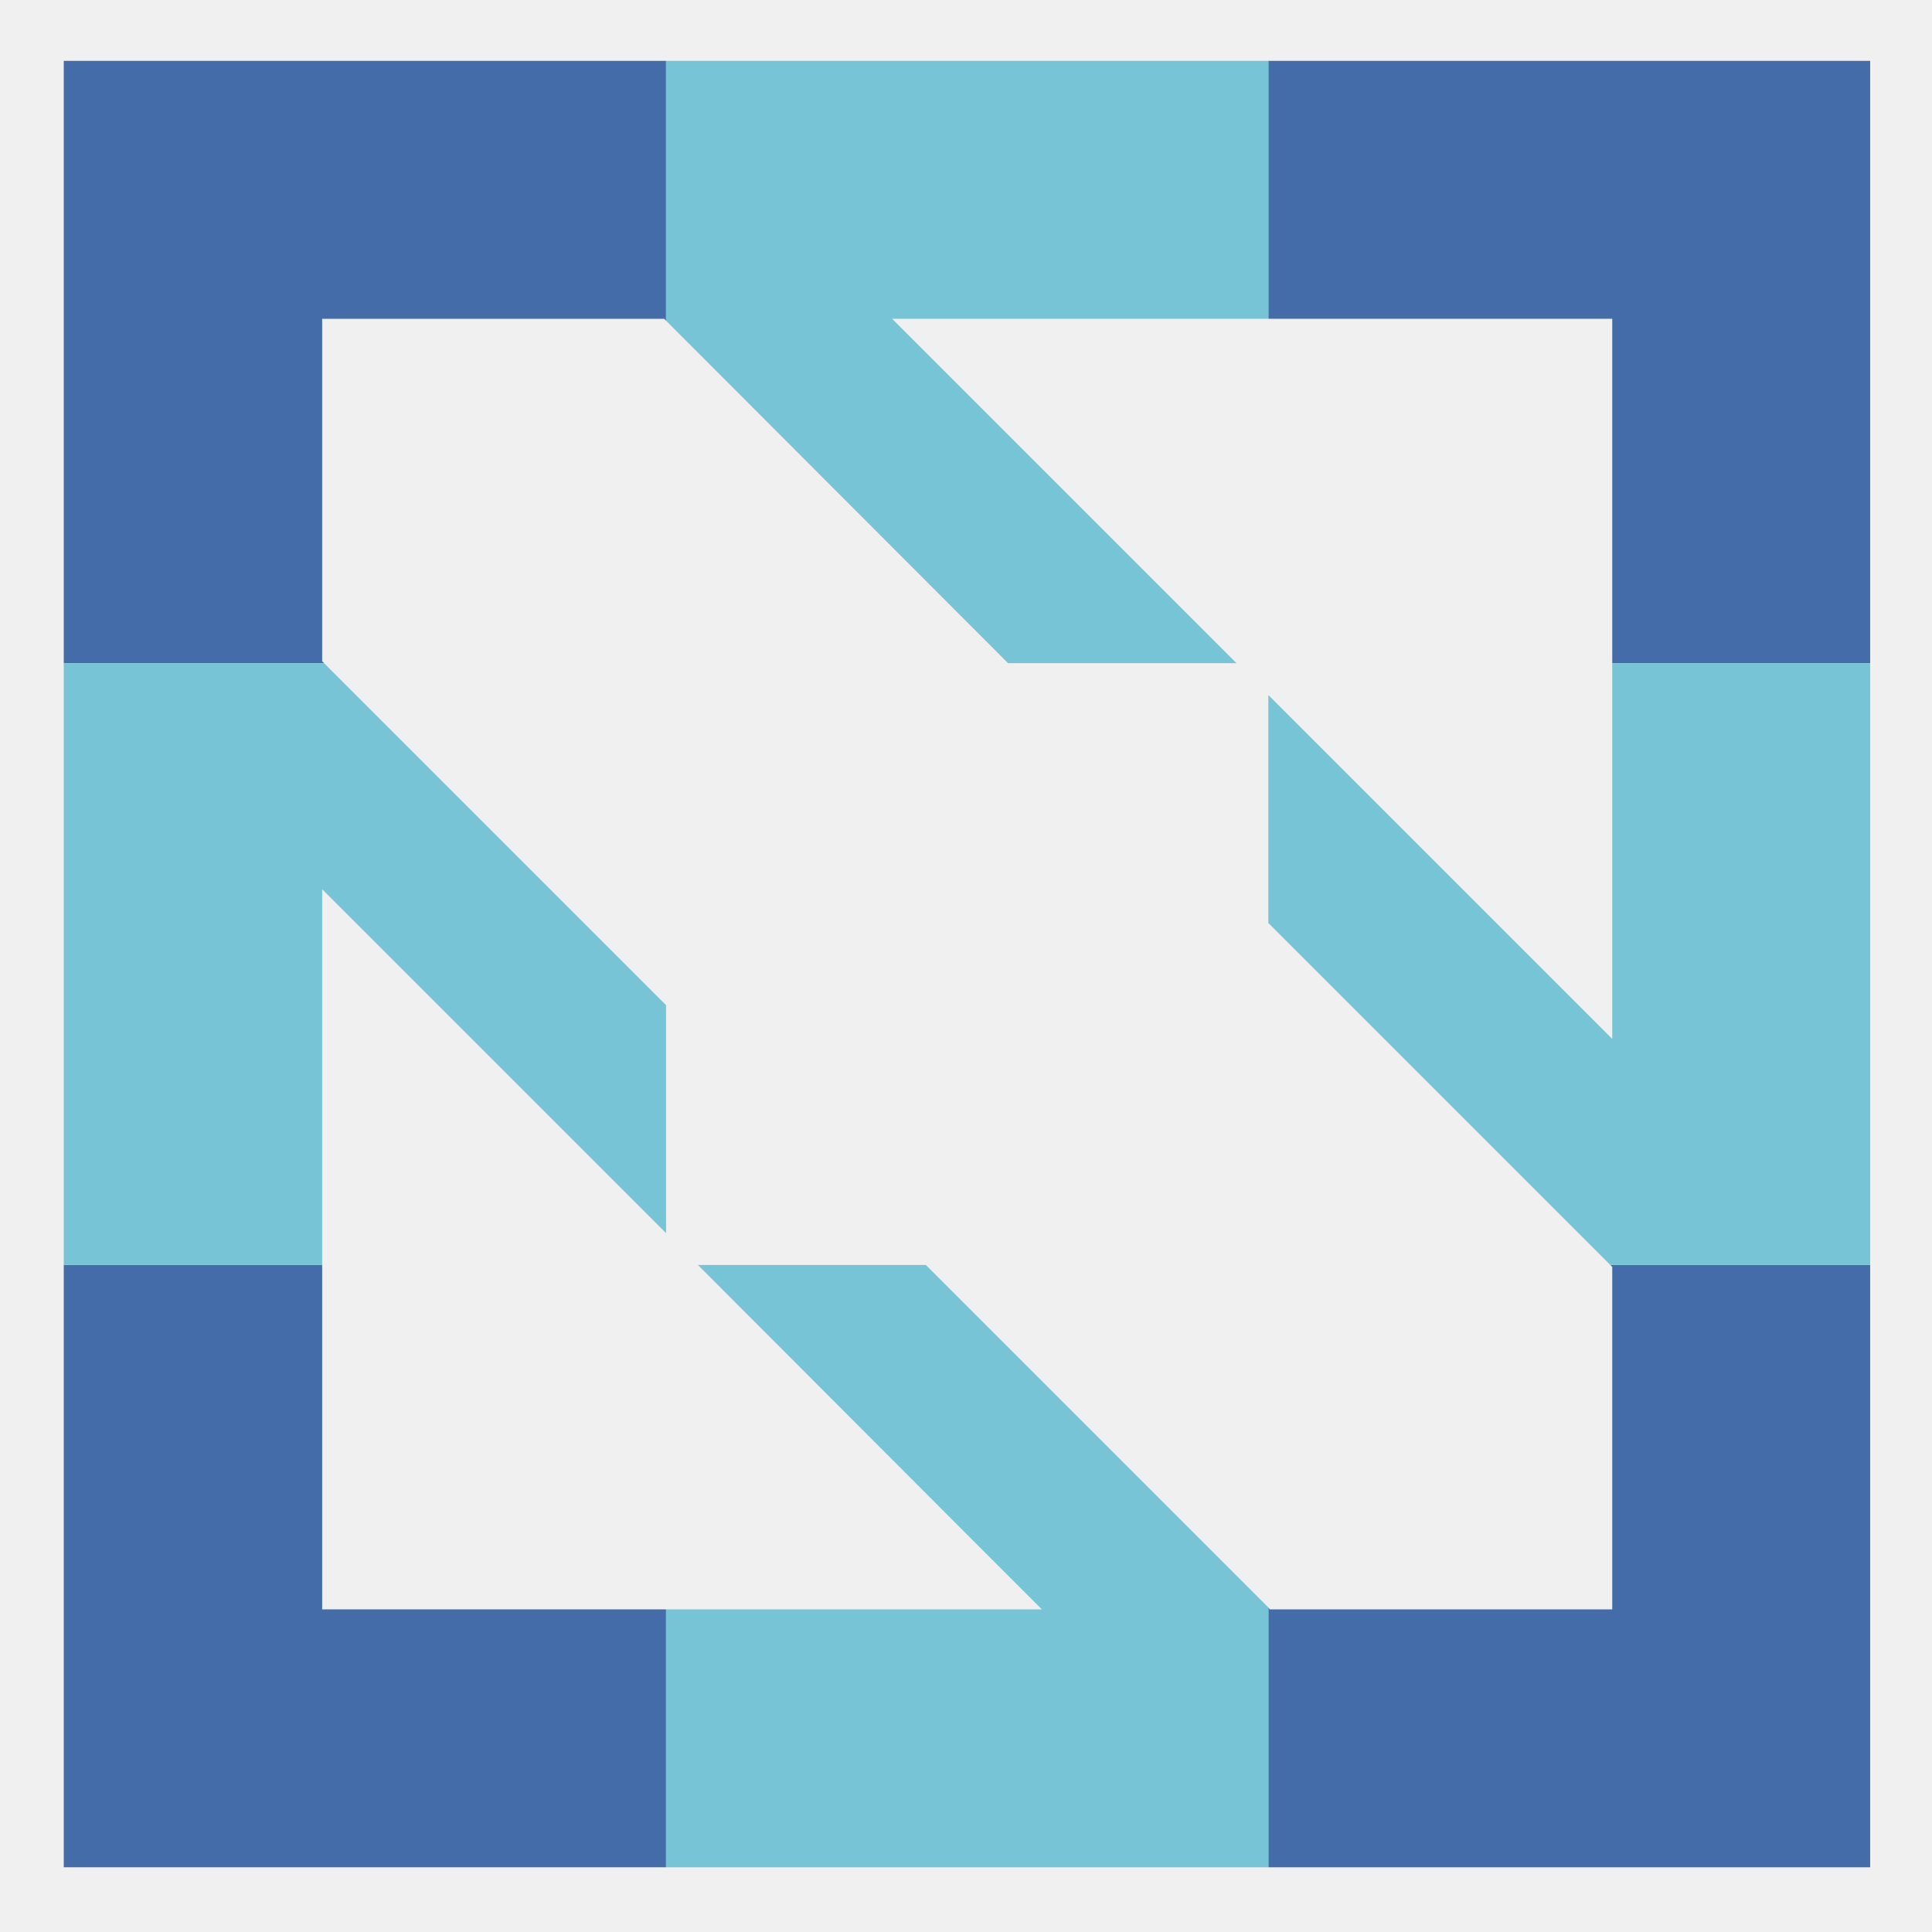
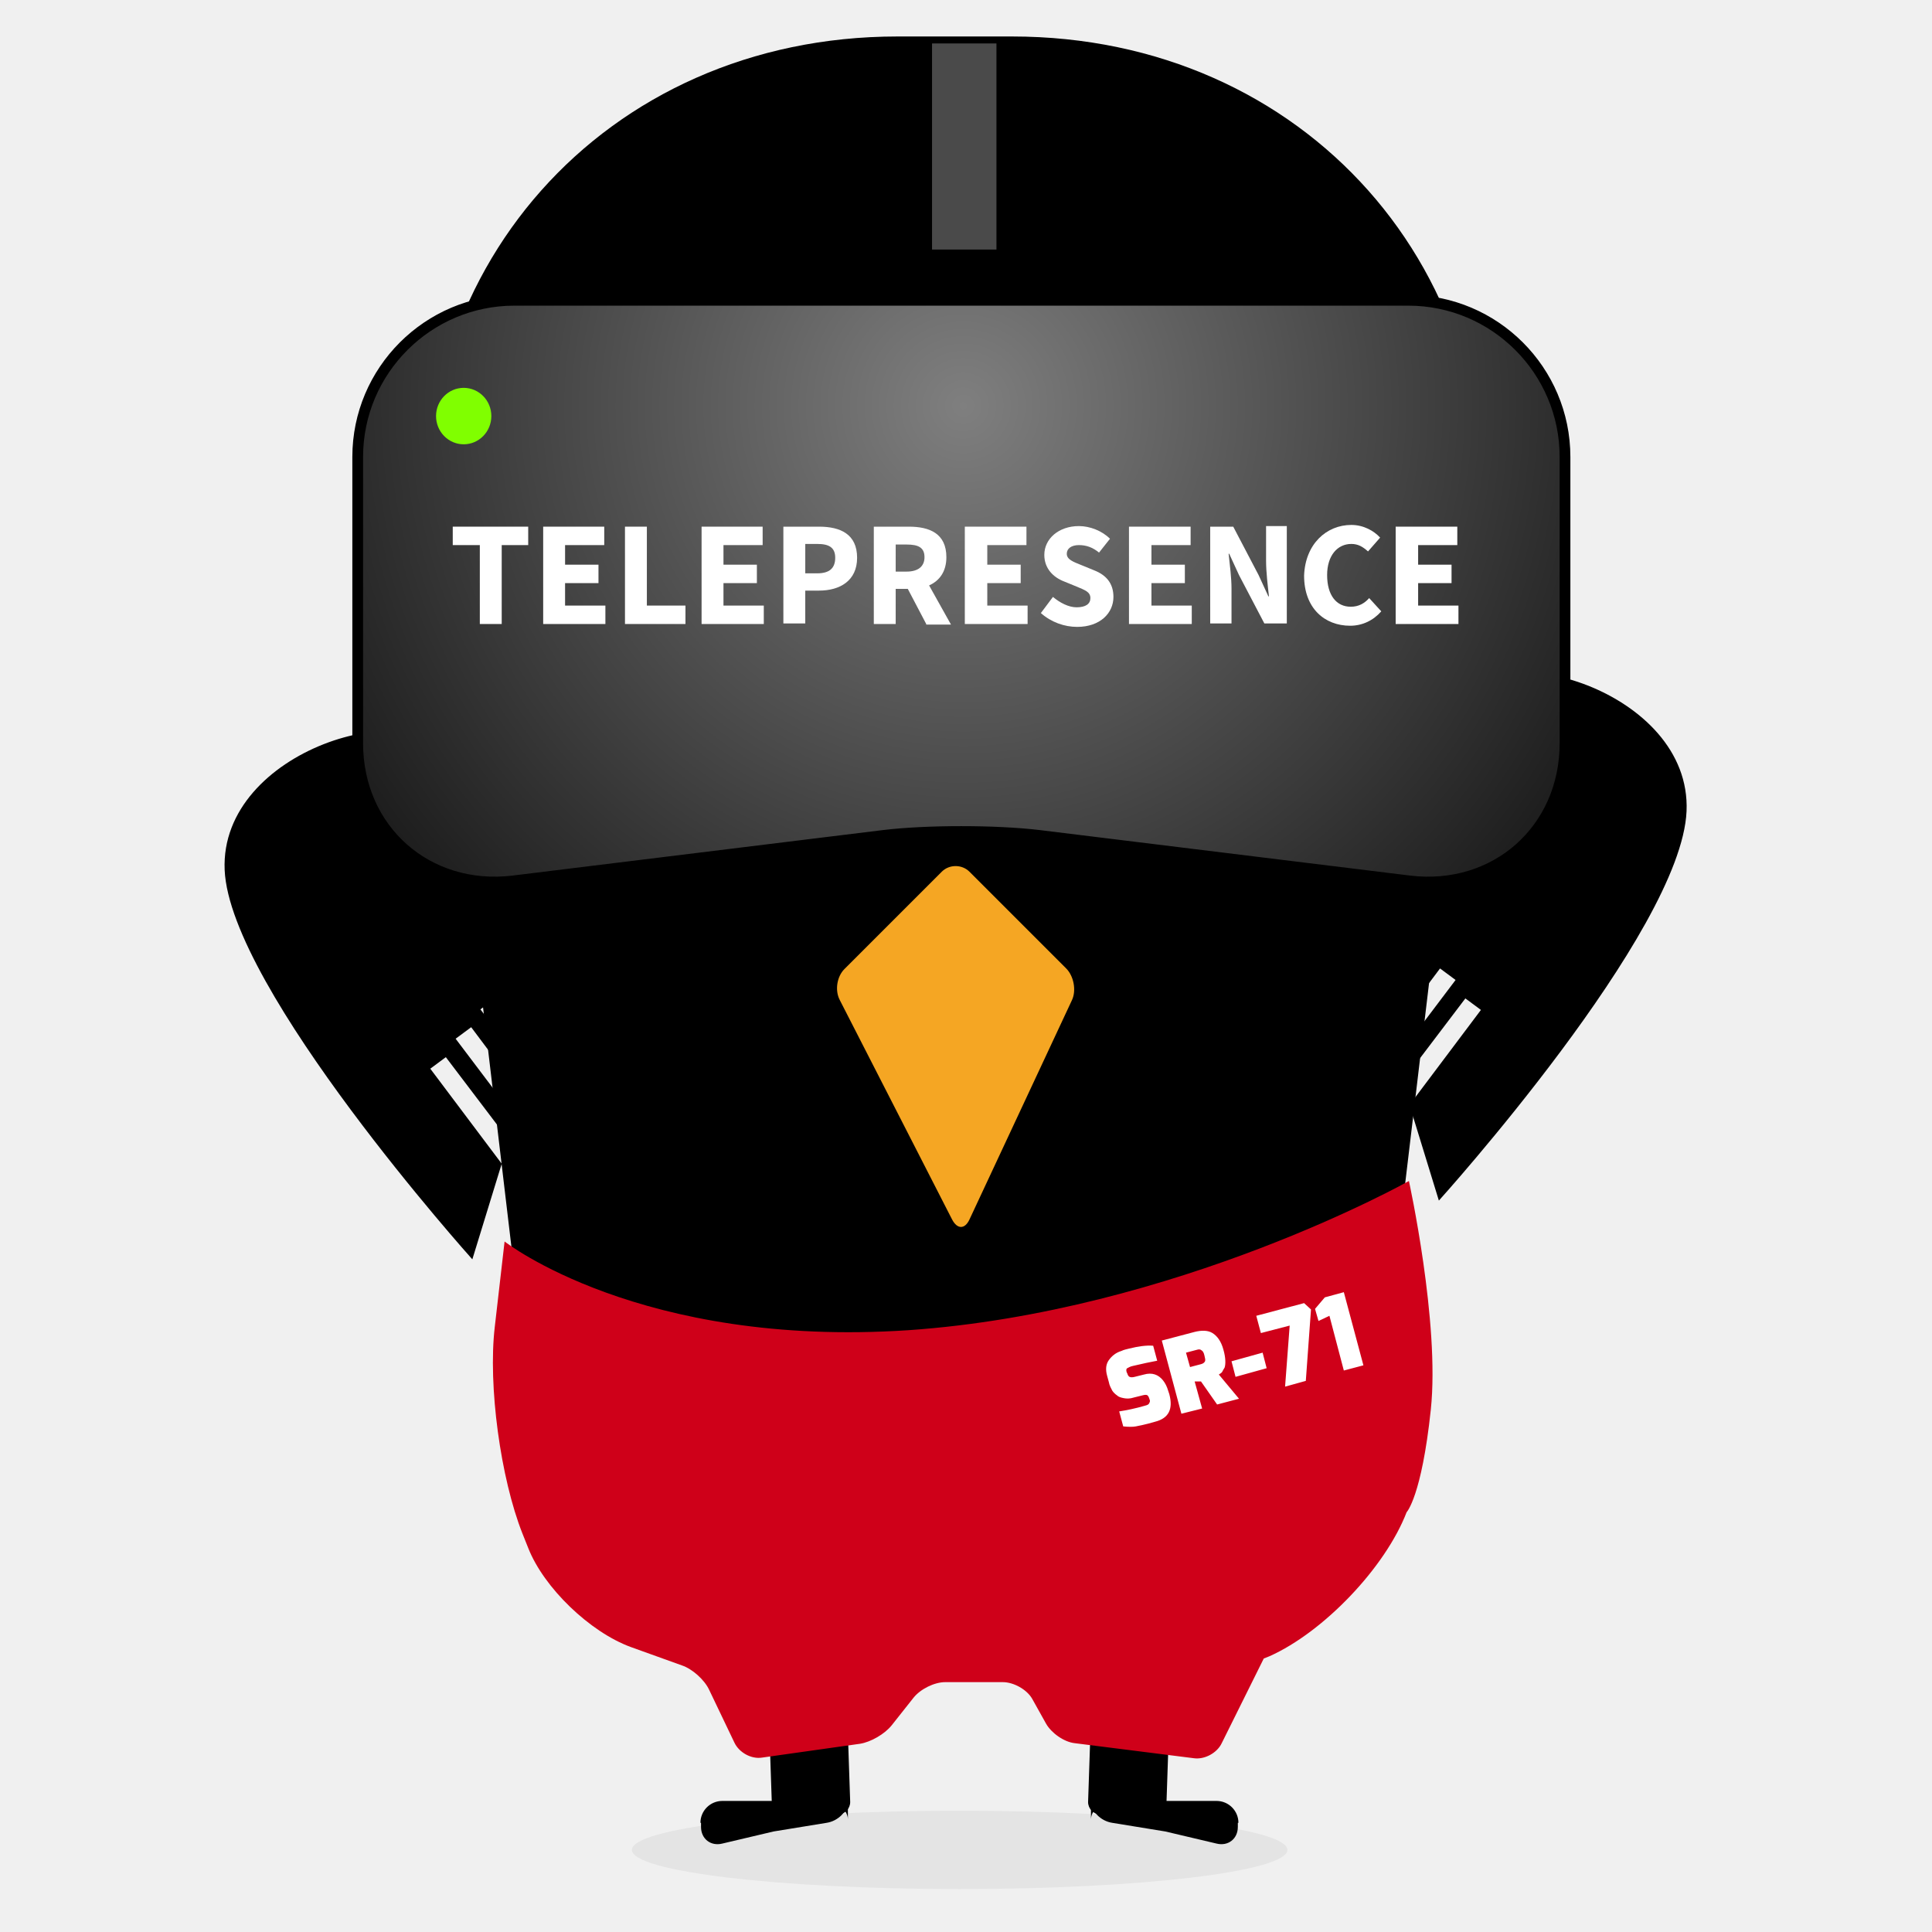
- <svg xmlns="http://www.w3.org/2000/svg" version="1.1" id="Layer_1" x="0px" y="0px" viewBox="0 0 400 400" style="enable-background:new 0 0 400 400;" xml:space="preserve">
+ <svg xmlns="http://www.w3.org/2000/svg" version="1.1" id="Layer_1" x="0px" y="0px" viewBox="0 0 360 360" style="enable-background:new 0 0 360 360;" xml:space="preserve">
  <style type="text/css">
- 	.st0{fill:#446CA9;}
- 	.st1{fill:#76C4D5;}
+ 	.st0{fill:#E4E4E4;}
+ 	.st1{fill:none;stroke:#4A4A4A;stroke-width:12;stroke-linecap:square;}
+ 	.st2{fill:url(#Shape_1_);stroke:#000000;stroke-width:2;}
+ 	.st3{fill:#80FF00;}
+ 	.st4{fill:#CF0019;}
+ 	.st5{fill:#FFFFFF;}
+ 	.st6{fill:#F5A623;}
</style>
-   <g id="XMLID_15_">
-     <g id="XMLID_78_">
-       <polygon id="XMLID_82_" class="st0" points="66.7,261.9 13.2,261.9 13.2,386.6 137.9,386.6 137.9,333.2 66.7,333.2   " />
-       <polygon id="XMLID_81_" class="st0" points="333.8,262.3 333.8,333.2 262.9,333.2 262.6,332.8 262.6,386.6 387.2,386.6     387.2,261.9 333.4,261.9   " />
-       <polygon id="XMLID_80_" class="st0" points="13.2,137.3 67.1,137.3 66.7,136.9 66.7,66 66.7,66 137.5,66 137.9,66.4 137.9,12.6     13.2,12.6   " />
-       <polygon id="XMLID_79_" class="st0" points="262.6,12.6 262.6,66 333.8,66 333.8,137.3 387.2,137.3 387.2,12.6   " />
+   <g>
+     <ellipse id="Oval-8-Copy-10" class="st0" cx="178.814" cy="344.702" rx="61.071" ry="7.298" />
+     <path id="Combined-Shape-Copy-13" d="M93.487,216.843l-13.309-17.709l2.898-2.147l11.806,15.563   l1.288-4.079l-11.27-14.919l2.898-2.147l9.66,12.88l1.288-4.079l-9.23-12.128   l2.898-2.147l7.62,10.089l5.367-17.065c0,0-17.817-30.16-21.466-37.458   c-6.01-12.45-43.039-1.932-42.073,20.607   c0.966,22.217,46.152,72.555,46.152,72.555L93.487,216.843z" />
+     <path id="Combined-Shape-Copy-14" d="M262.639,205.895l13.309-17.709l-2.898-2.147l-11.806,15.563   l-1.288-4.079l11.27-14.919l-2.898-2.147l-9.66,12.88l-1.288-4.079   l9.23-12.128l-2.898-2.147l-7.62,10.089l-5.367-17.065   c0,0,17.817-30.16,21.466-37.458c6.01-12.45,43.039-1.932,42.073,20.607   s-46.152,72.555-46.152,72.555L262.639,205.895z" />
+     <g id="Group-12-Copy-8" transform="translate(60, 164)">
+       <path id="Line-Copy-18" d="M85.112,144.531c-1.181,0-2.147,1.073-2.147,2.254l0.859,25.437    c0,1.181,1.073,2.147,2.254,2.147l10.196-0.322c1.181,0,2.147-1.073,2.147-2.254    l-0.859-25.437c0-1.181-1.073-2.147-2.254-2.147L85.112,144.531z" />
+       <path id="Rectangle-7-Copy-15" d="M70.516,175.657c0-2.254,1.825-4.079,4.079-4.079h19.319    c2.254,0,4.079,1.825,4.079,3.435v-3.435c0,1.932-1.825,3.757-3.971,4.079    l-9.874,1.61l-9.552,2.254c-2.147,0.537-3.971-0.859-3.971-3.113v-0.751H70.516z    " />
    </g>
-     <g id="XMLID_73_">
-       <polygon id="XMLID_77_" class="st1" points="256,137.3 184.7,66 262.6,66 262.6,12.6 137.9,12.6 137.9,66.4 208.7,137.3   " />
-       <polygon id="XMLID_76_" class="st1" points="191.7,261.9 144.5,261.9 203.5,321 215.7,333.2 191.3,333.2 137.9,333.2 137.9,386.6     262.6,386.6 262.6,332.8 227.1,297.3   " />
-       <polygon id="XMLID_75_" class="st1" points="333.8,137.3 333.8,190.7 333.8,215.1 321.6,202.9 262.6,143.9 262.6,191.1 298,226.5     333.4,261.9 387.2,261.9 387.2,137.3   " />
-       <polygon id="XMLID_74_" class="st1" points="137.9,208.1 67.1,137.3 13.2,137.3 13.2,261.9 66.7,261.9 66.7,184.1 137.9,255.3       " />
+     <g id="Group-12-Copy-9" transform="translate(107, 174.5) scale(-1, 1) translate(-107, -174.5) translate(99, 164)">
+       <path id="Line-Copy-18_1_" d="M-101.058,144.531c-1.181,0-2.147,1.073-2.147,2.254    l0.859,25.437c0,1.181,1.073,2.147,2.254,2.147l10.196-0.322    c1.181,0,2.147-1.073,2.147-2.254l-0.859-25.437    c0-1.181-1.073-2.147-2.254-2.147L-101.058,144.531z" />
+       <path id="Rectangle-7-Copy-15_1_" d="M-115.762,175.657c0-2.254,1.825-4.079,4.079-4.079h19.319    c2.254,0,4.079,1.825,4.079,3.435v-3.435c0,1.932-1.825,3.757-3.971,4.079    l-9.874,1.61l-9.552,2.254c-2.147,0.537-3.971-0.859-3.971-3.113v-0.751H-115.762    z" />
+     </g>
+     <path id="Rectangle-2-Copy-16" d="M80.178,104.79c-6.44-54.094,32.521-97.992,87.045-97.992   h21.359c54.524,0,93.485,43.898,87.045,97.992l-20.071,168.401   c-2.576,22.003-22.647,39.819-44.864,39.819H145.005   c-22.11,0-42.181-17.817-44.864-39.819L80.178,104.79z" />
+     <path id="Line-Copy-3" class="st1" d="M179.673,40.5V14.096" />
+     <g id="Group-2-Copy" transform="translate(0, 23)">
+       <radialGradient id="Shape_1_" cx="-754.846" cy="488.715" r="2.903" gradientTransform="matrix(-38.7287 45.0999 -45.1 -38.7286 -7014.062 53023.762)" gradientUnits="userSpaceOnUse">
+         <stop offset="0" style="stop-color:#7F7F7F" />
+         <stop offset="1" style="stop-color:#000000" />
+       </radialGradient>
+       <path id="Shape" class="st2" d="M95.848,32.955c-16.1,0-29.194,13.094-29.194,29.194v53.343    c0,16.1,12.987,27.584,28.979,25.652l69.013-8.479    c7.942-0.966,20.929-0.966,28.979,0l69.013,8.479    c15.992,1.932,28.979-9.552,28.979-25.652v-53.343    c0-16.1-13.094-29.194-29.194-29.194H95.848z" />
+       <ellipse id="Oval-9" class="st3" cx="86.403" cy="54.529" rx="5.152" ry="5.259" />
+     </g>
+     <path id="Rectangle-2-Copy-17" class="st4" d="M94.023,231.333c0,0,25.223,19.856,75.238,16.529   c49.909-3.435,93.27-27.798,93.27-27.798s5.796,26.403,4.079,42.61   c-1.717,16.207-4.508,19.105-4.508,19.105   c-3.971,10.304-15.456,22.325-25.545,26.833l-1.073,0.429l-7.835,15.778   c-0.859,1.825-3.22,3.113-5.259,2.791l-22.11-2.791   c-2.039-0.215-4.401-1.932-5.367-3.649l-2.576-4.615   c-0.966-1.717-3.435-3.113-5.474-3.113h-10.733c-2.039,0-4.615,1.288-5.903,2.898   l-4.079,5.152c-1.288,1.61-3.864,3.113-5.903,3.435l-18.246,2.576   c-2.039,0.322-4.293-0.966-5.152-2.791l-4.723-9.874   c-0.859-1.825-3.113-3.864-5.045-4.508l-9.552-3.435   c-7.62-2.791-16.207-11.055-19.105-18.461l-1.073-2.683   c-4.079-10.304-6.44-27.584-5.152-38.531L94.023,231.333z" />
+     <path id="SR-71-Copy-11" class="st5" d="M206.613,257.521l-0.322-1.181   c-0.322-1.181-0.215-2.147,0.322-2.898c0.537-0.751,1.288-1.395,2.361-1.717   c0.429-0.215,0.966-0.322,1.395-0.429c1.717-0.429,3.22-0.644,4.508-0.537   l0.751,2.791c-1.181,0.215-2.683,0.537-4.508,0.966   c-0.537,0.107-0.859,0.322-1.073,0.429c-0.215,0.107-0.215,0.429-0.107,0.751   l0.107,0.215c0.107,0.322,0.215,0.537,0.429,0.644   c0.215,0.107,0.537,0.107,0.966,0l1.717-0.429c1.503-0.429,2.683,0,3.542,1.073   c0.429,0.537,0.751,1.181,0.966,1.932l0.215,0.644   c0.751,2.791-0.107,4.508-2.683,5.152c-1.825,0.537-3.005,0.751-3.542,0.859   c-0.537,0.107-1.395,0.107-2.361,0l-0.751-2.791   c1.395-0.215,3.005-0.537,4.83-1.073c0.429-0.107,0.644-0.215,0.751-0.429   c0.107-0.215,0.215-0.429,0.107-0.644l-0.107-0.322   c-0.107-0.322-0.215-0.429-0.322-0.537c-0.215-0.107-0.429-0.107-0.859,0   l-1.717,0.429c-0.644,0.215-1.288,0.215-1.825,0.107s-0.966-0.215-1.288-0.537   c-0.322-0.215-0.644-0.537-0.859-0.859   C207.042,258.702,206.72,258.165,206.613,257.521z M220.136,263.424l-3.649-13.631   l6.118-1.61c1.288-0.322,2.469-0.322,3.327,0.215s1.61,1.503,2.039,3.113   c0.429,1.503,0.429,2.683,0.215,3.327c-0.215,0.322-0.322,0.537-0.429,0.751   c-0.107,0.215-0.322,0.322-0.644,0.537l3.757,4.508l-4.079,1.073l-3.005-4.293   h-1.181l1.395,5.044L220.136,263.424z M221.746,254.731l2.039-0.537   c0.429-0.107,0.644-0.322,0.751-0.537c0.107-0.215,0-0.644-0.107-1.073   c-0.107-0.537-0.322-0.859-0.537-0.966c-0.215-0.215-0.537-0.215-0.859-0.107   l-2.039,0.537L221.746,254.731z M230.225,256.555l-0.751-2.898l5.796-1.61   l0.751,2.898L230.225,256.555z M234.948,248.398l-0.859-3.22l8.908-2.361   l1.288,1.181l-0.966,13.309l-3.864,1.073l0.859-11.377L234.948,248.398z    M250.403,240.778l3.649,13.631l-3.649,0.966l-2.683-10.196l-2.039,0.966   l-0.644-2.254l1.825-2.147L250.403,240.778z" />
+     <path id="Rectangle-4-Copy-7" class="st6" d="M175.487,162.427c1.395-1.395,3.757-1.395,5.152,0   l18.031,18.031c1.395,1.395,1.932,4.079,1.073,5.903l-19.105,40.893   c-0.859,1.825-2.254,1.825-3.22,0l-20.929-40.893   c-0.966-1.825-0.537-4.401,0.859-5.796L175.487,162.427z" />
+     <g>
+       <path class="st5" d="M89.408,101.571h-5.045v-3.435H98.424v3.435h-4.937v14.704h-4.079    V101.571z" />
+       <path class="st5" d="M101.214,98.136h11.377v3.435h-7.298v3.649h6.225v3.435h-6.225    v4.186h7.513v3.435h-11.592V98.136z" />
+       <path class="st5" d="M116.455,98.136h4.079v14.704h7.191v3.435h-11.27V98.136z" />
+       <path class="st5" d="M130.73,98.136h11.377v3.435h-7.298v3.649h6.225v3.435h-6.225    v4.186h7.513v3.435h-11.592V98.136z" />
+       <path class="st5" d="M145.971,98.136h6.654c3.971,0,7.084,1.395,7.084,5.796    c0,4.293-3.22,6.118-7.084,6.118h-2.576v6.118h-4.079V98.136z M152.304,106.83    c2.254,0,3.327-0.966,3.327-2.898c0-1.932-1.181-2.576-3.327-2.576h-2.254v5.474    H152.304z" />
+       <path class="st5" d="M172.589,116.275l-3.435-6.547h-2.254v6.547h-4.079V98.136h6.547    c3.864,0,6.976,1.288,6.976,5.688c0,2.683-1.288,4.401-3.22,5.259l4.079,7.298    h-4.615V116.275z M166.9,106.508h2.039c2.147,0,3.327-0.966,3.327-2.683    c0-1.825-1.181-2.361-3.327-2.361h-2.039V106.508z" />
+       <path class="st5" d="M179.887,98.136h11.377v3.435h-7.298v3.649h6.225v3.435h-6.225    v4.186h7.513v3.435h-11.699V98.136H179.887z" />
+       <path class="st5" d="M196.202,111.23c1.288,1.073,2.898,1.932,4.401,1.932    c1.717,0,2.576-0.644,2.576-1.717c0-1.181-1.073-1.503-2.576-2.147l-2.361-0.966    c-1.932-0.751-3.649-2.361-3.649-4.937c0-3.005,2.683-5.367,6.44-5.367    c2.039,0,4.293,0.859,5.796,2.361l-2.039,2.576    c-1.181-0.966-2.361-1.395-3.757-1.395s-2.254,0.644-2.254,1.61    c0,1.073,1.181,1.503,2.791,2.147l2.361,0.966    c2.147,0.859,3.542,2.361,3.542,4.937c0,3.005-2.469,5.581-6.762,5.581    c-2.361,0-4.83-0.859-6.762-2.576L196.202,111.23z" />
+       <path class="st5" d="M210.476,98.136h11.377v3.435h-7.298v3.649h6.225v3.435h-6.225    v4.186h7.513v3.435h-11.699V98.136H210.476z" />
+       <path class="st5" d="M225.61,98.136h4.186l4.723,9.016l1.825,3.971h0.107    c-0.215-1.932-0.537-4.508-0.537-6.654v-6.44h3.864v18.139h-4.186l-4.723-9.016    l-1.825-3.971h-0.107c0.215,2.039,0.537,4.401,0.537,6.547v6.44h-3.971V98.136    H225.61z" />
+       <path class="st5" d="M251.799,97.814c2.254,0,4.186,1.073,5.367,2.361l-2.254,2.576    c-0.966-0.859-1.825-1.395-3.113-1.395c-2.576,0-4.508,2.147-4.508,5.796    c0,3.757,1.717,5.903,4.401,5.903c1.503,0,2.576-0.644,3.435-1.61l2.254,2.469    c-1.503,1.717-3.542,2.683-5.796,2.683c-4.723,0-8.586-3.22-8.586-9.338    C243.212,101.356,247.183,97.814,251.799,97.814z" />
+       <path class="st5" d="M260.17,98.136h11.377v3.435h-7.298v3.649h6.225v3.435h-6.225    v4.186h7.513v3.435h-11.699V98.136H260.17z" />
    </g>
  </g>
</svg>
